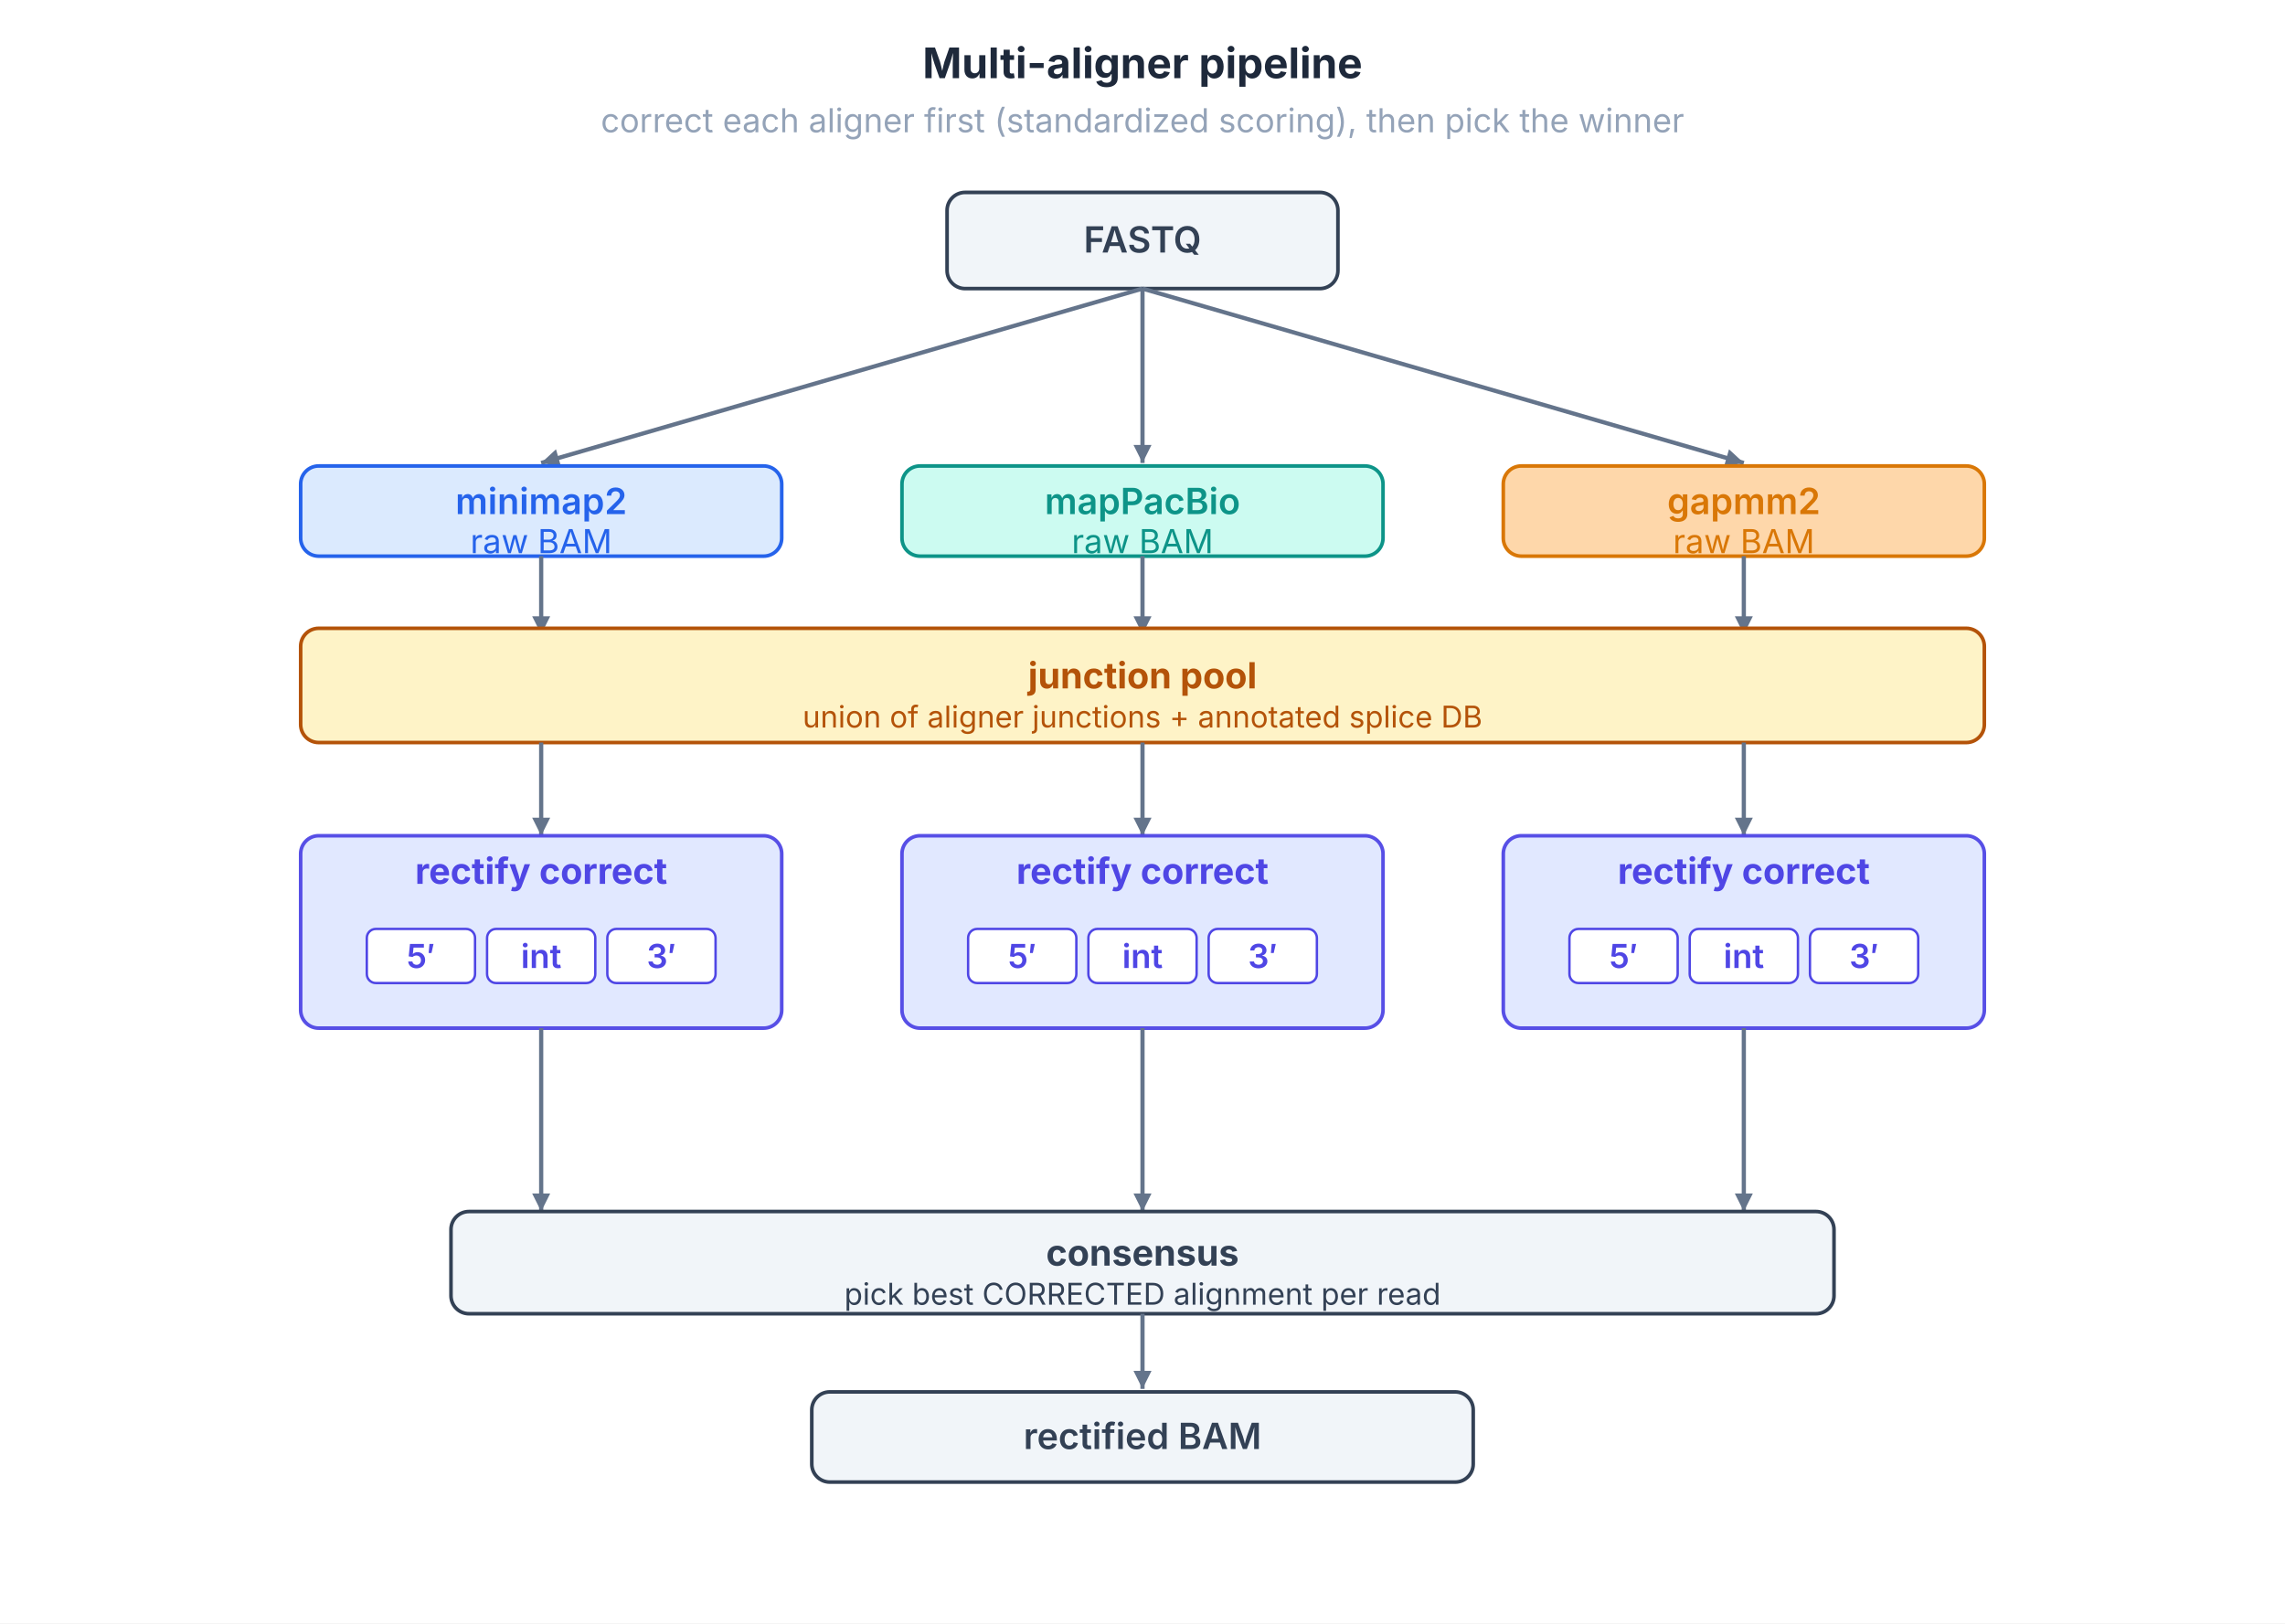
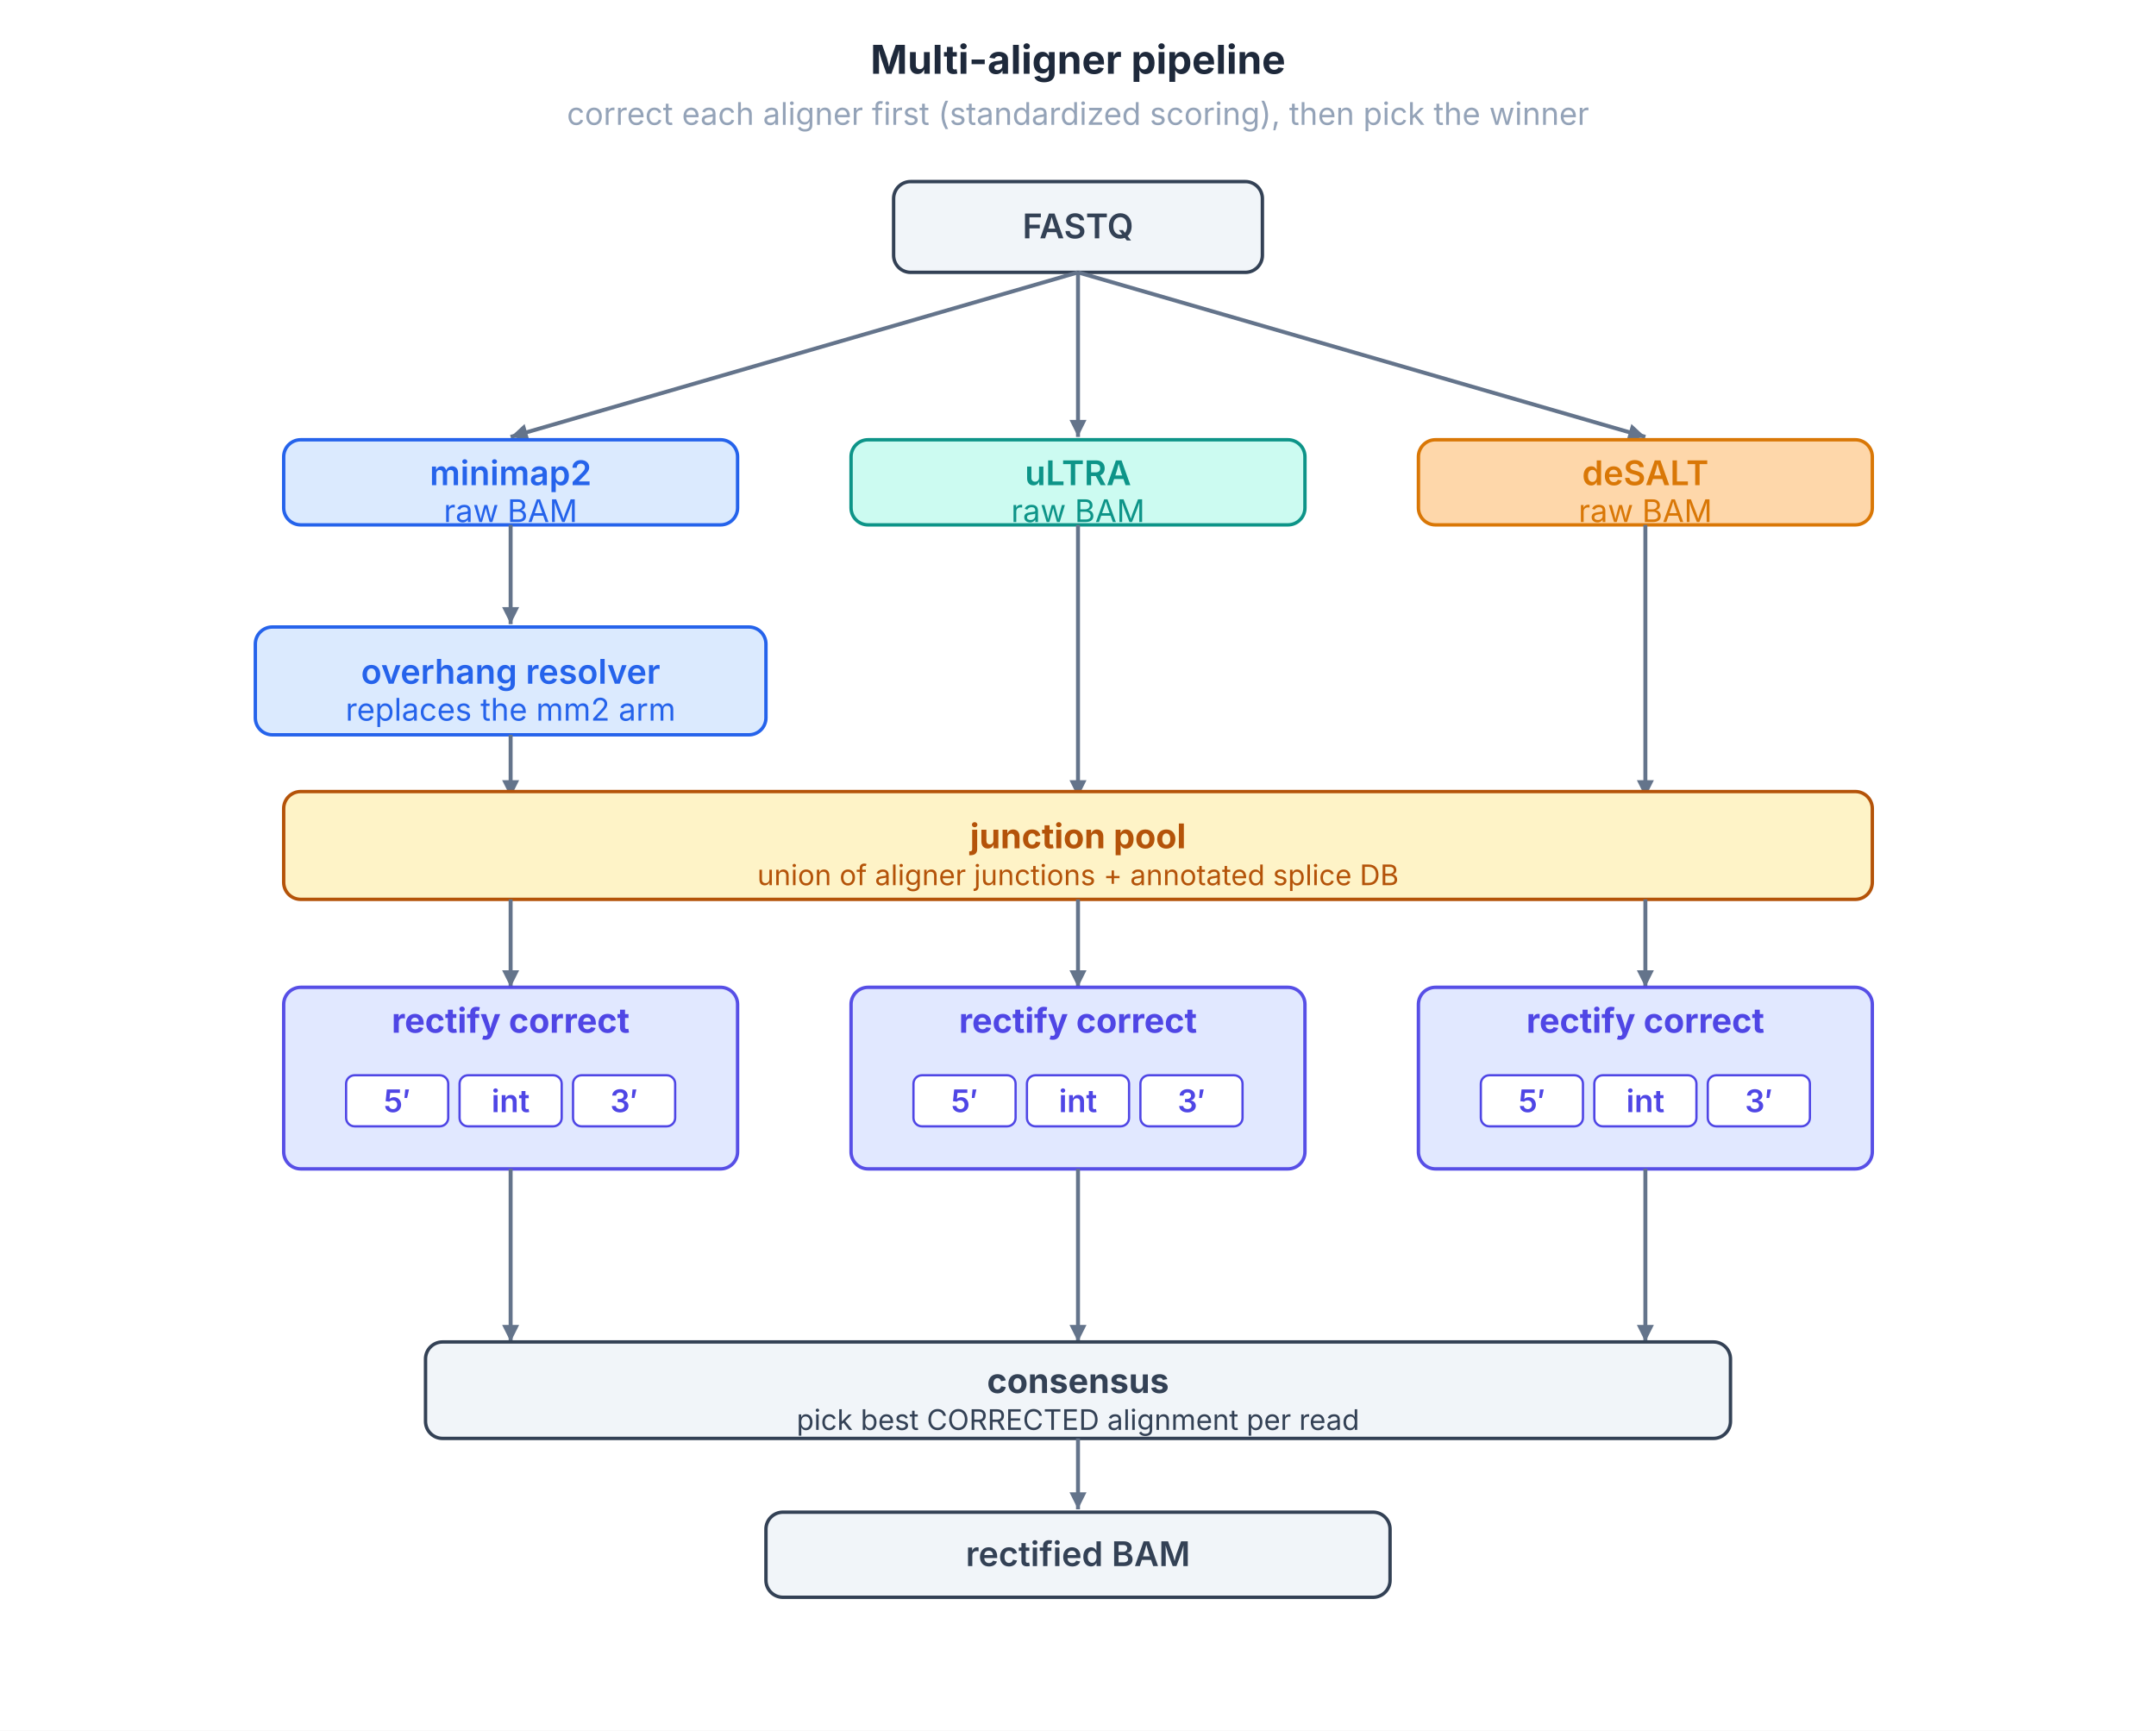
- <svg xmlns="http://www.w3.org/2000/svg" width="760" height="540" viewBox="0 0 760 540">
+ <svg xmlns="http://www.w3.org/2000/svg" width="760" height="610" viewBox="0 0 760 610">
  <defs>
    <marker id="arr" markerWidth="6" markerHeight="6" refX="6" refY="3" orient="auto" markerUnits="userSpaceOnUse">
      <path d="M0,0 L0,6 L6,3 z" fill="#64748b" />
    </marker>
  </defs>
-   <rect fill="#ffffff" width="760" height="540" />
+   <rect fill="#ffffff" width="760" height="610" />
  <g font-family="Inter, Helvetica Neue, Helvetica, Arial, sans-serif">
    <text fill="#1e293b" font-size="14" font-weight="700" text-anchor="middle" x="380.0" y="26">Multi-aligner pipeline</text>
    <text fill="#94a3b8" font-size="11" font-weight="400" text-anchor="middle" x="380.0" y="44">correct each aligner first (standardized scoring), then pick the winner</text>
    <rect x="315.0" y="64.0" width="130" height="32" rx="6" fill="#f1f5f9" stroke="#334155" stroke-width="1.2" />
    <text fill="#334155" font-size="12" font-weight="600" text-anchor="middle" x="380.0" y="84">FASTQ</text>
    <line x1="380.0" y1="96" x2="180" y2="154" stroke="#64748b" stroke-width="1.4" marker-end="url(#arr)" />
    <line x1="380.0" y1="96" x2="380" y2="154" stroke="#64748b" stroke-width="1.4" marker-end="url(#arr)" />
    <line x1="380.0" y1="96" x2="580" y2="154" stroke="#64748b" stroke-width="1.4" marker-end="url(#arr)" />
    <rect x="100.0" y="155.0" width="160" height="30" rx="6" fill="#dbeafe" stroke="#2563eb" stroke-width="1.2" />
    <text fill="#2563eb" font-size="12" font-weight="600" text-anchor="middle" x="180" y="171">minimap2</text>
    <text fill="#2563eb" font-size="11" font-weight="400" text-anchor="middle" x="180" y="184">raw BAM</text>
-     <line x1="180" y1="185" x2="180" y2="211" stroke="#64748b" stroke-width="1.4" marker-end="url(#arr)" />
+     <line x1="180" y1="185" x2="180" y2="220" stroke="#64748b" stroke-width="1.4" marker-end="url(#arr)" />
    <rect x="300.0" y="155.0" width="160" height="30" rx="6" fill="#ccfbf1" stroke="#0d9488" stroke-width="1.2" />
-     <text fill="#0d9488" font-size="12" font-weight="600" text-anchor="middle" x="380" y="171">mapPacBio</text>
+     <text fill="#0d9488" font-size="12" font-weight="600" text-anchor="middle" x="380" y="171">uLTRA</text>
    <text fill="#0d9488" font-size="11" font-weight="400" text-anchor="middle" x="380" y="184">raw BAM</text>
-     <line x1="380" y1="185" x2="380" y2="211" stroke="#64748b" stroke-width="1.4" marker-end="url(#arr)" />
+     <line x1="380" y1="185" x2="380" y2="281" stroke="#64748b" stroke-width="1.4" marker-end="url(#arr)" />
    <rect x="500.0" y="155.0" width="160" height="30" rx="6" fill="#fed7aa" stroke="#d97706" stroke-width="1.2" />
-     <text fill="#d97706" font-size="12" font-weight="600" text-anchor="middle" x="580" y="171">gapmm2</text>
+     <text fill="#d97706" font-size="12" font-weight="600" text-anchor="middle" x="580" y="171">deSALT</text>
    <text fill="#d97706" font-size="11" font-weight="400" text-anchor="middle" x="580" y="184">raw BAM</text>
-     <line x1="580" y1="185" x2="580" y2="211" stroke="#64748b" stroke-width="1.4" marker-end="url(#arr)" />
-     <rect x="100.0" y="209.0" width="560" height="38" rx="6" fill="#fef3c7" stroke="#b45309" stroke-width="1.2" />
-     <text fill="#b45309" font-size="12" font-weight="700" text-anchor="middle" x="380.0" y="229">junction pool</text>
-     <text fill="#b45309" font-size="10" font-weight="400" text-anchor="middle" x="380.0" y="242">union of aligner junctions  +  annotated splice DB</text>
-     <line x1="180" y1="247" x2="180" y2="278" stroke="#64748b" stroke-width="1.4" marker-end="url(#arr)" />
-     <line x1="380" y1="247" x2="380" y2="278" stroke="#64748b" stroke-width="1.4" marker-end="url(#arr)" />
-     <line x1="580" y1="247" x2="580" y2="278" stroke="#64748b" stroke-width="1.4" marker-end="url(#arr)" />
-     <rect x="100.0" y="278.0" width="160" height="64" rx="6" fill="#e0e7ff" stroke="#4f46e5" stroke-width="1.2" opacity="0.95" />
-     <text fill="#4f46e5" font-size="12" font-weight="700" text-anchor="middle" x="180" y="294">rectify correct</text>
-     <rect x="122.0" y="309" width="36" height="18" rx="3" fill="#ffffff" stroke="#4f46e5" stroke-width="0.8" />
-     <text fill="#4f46e5" font-size="11" font-weight="600" text-anchor="middle" x="140.0" y="322">5′</text>
-     <rect x="162.0" y="309" width="36" height="18" rx="3" fill="#ffffff" stroke="#4f46e5" stroke-width="0.8" />
-     <text fill="#4f46e5" font-size="11" font-weight="600" text-anchor="middle" x="180.0" y="322">int</text>
-     <rect x="202.0" y="309" width="36" height="18" rx="3" fill="#ffffff" stroke="#4f46e5" stroke-width="0.8" />
-     <text fill="#4f46e5" font-size="11" font-weight="600" text-anchor="middle" x="220.0" y="322">3′</text>
-     <line x1="180" y1="342.0" x2="180" y2="403" stroke="#64748b" stroke-width="1.4" marker-end="url(#arr)" />
-     <rect x="300.0" y="278.0" width="160" height="64" rx="6" fill="#e0e7ff" stroke="#4f46e5" stroke-width="1.2" opacity="0.95" />
-     <text fill="#4f46e5" font-size="12" font-weight="700" text-anchor="middle" x="380" y="294">rectify correct</text>
-     <rect x="322.0" y="309" width="36" height="18" rx="3" fill="#ffffff" stroke="#4f46e5" stroke-width="0.8" />
-     <text fill="#4f46e5" font-size="11" font-weight="600" text-anchor="middle" x="340.0" y="322">5′</text>
-     <rect x="362.0" y="309" width="36" height="18" rx="3" fill="#ffffff" stroke="#4f46e5" stroke-width="0.8" />
-     <text fill="#4f46e5" font-size="11" font-weight="600" text-anchor="middle" x="380.0" y="322">int</text>
-     <rect x="402.0" y="309" width="36" height="18" rx="3" fill="#ffffff" stroke="#4f46e5" stroke-width="0.8" />
-     <text fill="#4f46e5" font-size="11" font-weight="600" text-anchor="middle" x="420.0" y="322">3′</text>
-     <line x1="380" y1="342.0" x2="380" y2="403" stroke="#64748b" stroke-width="1.4" marker-end="url(#arr)" />
-     <rect x="500.0" y="278.0" width="160" height="64" rx="6" fill="#e0e7ff" stroke="#4f46e5" stroke-width="1.2" opacity="0.95" />
-     <text fill="#4f46e5" font-size="12" font-weight="700" text-anchor="middle" x="580" y="294">rectify correct</text>
-     <rect x="522.0" y="309" width="36" height="18" rx="3" fill="#ffffff" stroke="#4f46e5" stroke-width="0.8" />
-     <text fill="#4f46e5" font-size="11" font-weight="600" text-anchor="middle" x="540.0" y="322">5′</text>
-     <rect x="562.0" y="309" width="36" height="18" rx="3" fill="#ffffff" stroke="#4f46e5" stroke-width="0.8" />
-     <text fill="#4f46e5" font-size="11" font-weight="600" text-anchor="middle" x="580.0" y="322">int</text>
-     <rect x="602.0" y="309" width="36" height="18" rx="3" fill="#ffffff" stroke="#4f46e5" stroke-width="0.8" />
-     <text fill="#4f46e5" font-size="11" font-weight="600" text-anchor="middle" x="620.0" y="322">3′</text>
-     <line x1="580" y1="342.0" x2="580" y2="403" stroke="#64748b" stroke-width="1.4" marker-end="url(#arr)" />
-     <rect x="150.0" y="403.0" width="460" height="34" rx="6" fill="#f1f5f9" stroke="#334155" stroke-width="1.2" />
-     <text fill="#334155" font-size="12" font-weight="700" text-anchor="middle" x="380.0" y="421">consensus</text>
-     <text fill="#334155" font-size="10" font-weight="400" text-anchor="middle" x="380.0" y="434">pick best CORRECTED alignment per read</text>
-     <line x1="380.0" y1="437" x2="380.0" y2="462" stroke="#64748b" stroke-width="1.4" marker-end="url(#arr)" />
-     <rect x="270.0" y="463.0" width="220" height="30" rx="6" fill="#f1f5f9" stroke="#334155" stroke-width="1.2" />
-     <text fill="#334155" font-size="12" font-weight="600" text-anchor="middle" x="380.0" y="482">rectified BAM</text>
+     <line x1="580" y1="185" x2="580" y2="281" stroke="#64748b" stroke-width="1.4" marker-end="url(#arr)" />
+     <rect x="90.0" y="221.0" width="180" height="38" rx="6" fill="#dbeafe" stroke="#2563eb" stroke-width="1.2" />
+     <text fill="#2563eb" font-size="12" font-weight="600" text-anchor="middle" x="180" y="241">overhang resolver</text>
+     <text fill="#2563eb" font-size="11" font-weight="400" text-anchor="middle" x="180" y="254">replaces the mm2 arm</text>
+     <line x1="180" y1="259" x2="180" y2="281" stroke="#64748b" stroke-width="1.4" marker-end="url(#arr)" />
+     <rect x="100.0" y="279.0" width="560" height="38" rx="6" fill="#fef3c7" stroke="#b45309" stroke-width="1.2" />
+     <text fill="#b45309" font-size="12" font-weight="700" text-anchor="middle" x="380.0" y="299">junction pool</text>
+     <text fill="#b45309" font-size="10" font-weight="400" text-anchor="middle" x="380.0" y="312">union of aligner junctions  +  annotated splice DB</text>
+     <line x1="180" y1="317" x2="180" y2="348" stroke="#64748b" stroke-width="1.4" marker-end="url(#arr)" />
+     <line x1="380" y1="317" x2="380" y2="348" stroke="#64748b" stroke-width="1.4" marker-end="url(#arr)" />
+     <line x1="580" y1="317" x2="580" y2="348" stroke="#64748b" stroke-width="1.4" marker-end="url(#arr)" />
+     <rect x="100.0" y="348.0" width="160" height="64" rx="6" fill="#e0e7ff" stroke="#4f46e5" stroke-width="1.2" opacity="0.95" />
+     <text fill="#4f46e5" font-size="12" font-weight="700" text-anchor="middle" x="180" y="364">rectify correct</text>
+     <rect x="122.0" y="379" width="36" height="18" rx="3" fill="#ffffff" stroke="#4f46e5" stroke-width="0.8" />
+     <text fill="#4f46e5" font-size="11" font-weight="600" text-anchor="middle" x="140.0" y="392">5′</text>
+     <rect x="162.0" y="379" width="36" height="18" rx="3" fill="#ffffff" stroke="#4f46e5" stroke-width="0.8" />
+     <text fill="#4f46e5" font-size="11" font-weight="600" text-anchor="middle" x="180.0" y="392">int</text>
+     <rect x="202.0" y="379" width="36" height="18" rx="3" fill="#ffffff" stroke="#4f46e5" stroke-width="0.8" />
+     <text fill="#4f46e5" font-size="11" font-weight="600" text-anchor="middle" x="220.0" y="392">3′</text>
+     <line x1="180" y1="412.0" x2="180" y2="473" stroke="#64748b" stroke-width="1.4" marker-end="url(#arr)" />
+     <rect x="300.0" y="348.0" width="160" height="64" rx="6" fill="#e0e7ff" stroke="#4f46e5" stroke-width="1.2" opacity="0.95" />
+     <text fill="#4f46e5" font-size="12" font-weight="700" text-anchor="middle" x="380" y="364">rectify correct</text>
+     <rect x="322.0" y="379" width="36" height="18" rx="3" fill="#ffffff" stroke="#4f46e5" stroke-width="0.8" />
+     <text fill="#4f46e5" font-size="11" font-weight="600" text-anchor="middle" x="340.0" y="392">5′</text>
+     <rect x="362.0" y="379" width="36" height="18" rx="3" fill="#ffffff" stroke="#4f46e5" stroke-width="0.8" />
+     <text fill="#4f46e5" font-size="11" font-weight="600" text-anchor="middle" x="380.0" y="392">int</text>
+     <rect x="402.0" y="379" width="36" height="18" rx="3" fill="#ffffff" stroke="#4f46e5" stroke-width="0.8" />
+     <text fill="#4f46e5" font-size="11" font-weight="600" text-anchor="middle" x="420.0" y="392">3′</text>
+     <line x1="380" y1="412.0" x2="380" y2="473" stroke="#64748b" stroke-width="1.4" marker-end="url(#arr)" />
+     <rect x="500.0" y="348.0" width="160" height="64" rx="6" fill="#e0e7ff" stroke="#4f46e5" stroke-width="1.2" opacity="0.95" />
+     <text fill="#4f46e5" font-size="12" font-weight="700" text-anchor="middle" x="580" y="364">rectify correct</text>
+     <rect x="522.0" y="379" width="36" height="18" rx="3" fill="#ffffff" stroke="#4f46e5" stroke-width="0.8" />
+     <text fill="#4f46e5" font-size="11" font-weight="600" text-anchor="middle" x="540.0" y="392">5′</text>
+     <rect x="562.0" y="379" width="36" height="18" rx="3" fill="#ffffff" stroke="#4f46e5" stroke-width="0.8" />
+     <text fill="#4f46e5" font-size="11" font-weight="600" text-anchor="middle" x="580.0" y="392">int</text>
+     <rect x="602.0" y="379" width="36" height="18" rx="3" fill="#ffffff" stroke="#4f46e5" stroke-width="0.8" />
+     <text fill="#4f46e5" font-size="11" font-weight="600" text-anchor="middle" x="620.0" y="392">3′</text>
+     <line x1="580" y1="412.0" x2="580" y2="473" stroke="#64748b" stroke-width="1.4" marker-end="url(#arr)" />
+     <rect x="150.0" y="473.0" width="460" height="34" rx="6" fill="#f1f5f9" stroke="#334155" stroke-width="1.2" />
+     <text fill="#334155" font-size="12" font-weight="700" text-anchor="middle" x="380.0" y="491">consensus</text>
+     <text fill="#334155" font-size="10" font-weight="400" text-anchor="middle" x="380.0" y="504">pick best CORRECTED alignment per read</text>
+     <line x1="380.0" y1="507" x2="380.0" y2="532" stroke="#64748b" stroke-width="1.4" marker-end="url(#arr)" />
+     <rect x="270.0" y="533.0" width="220" height="30" rx="6" fill="#f1f5f9" stroke="#334155" stroke-width="1.2" />
+     <text fill="#334155" font-size="12" font-weight="600" text-anchor="middle" x="380.0" y="552">rectified BAM</text>
  </g>
</svg>
